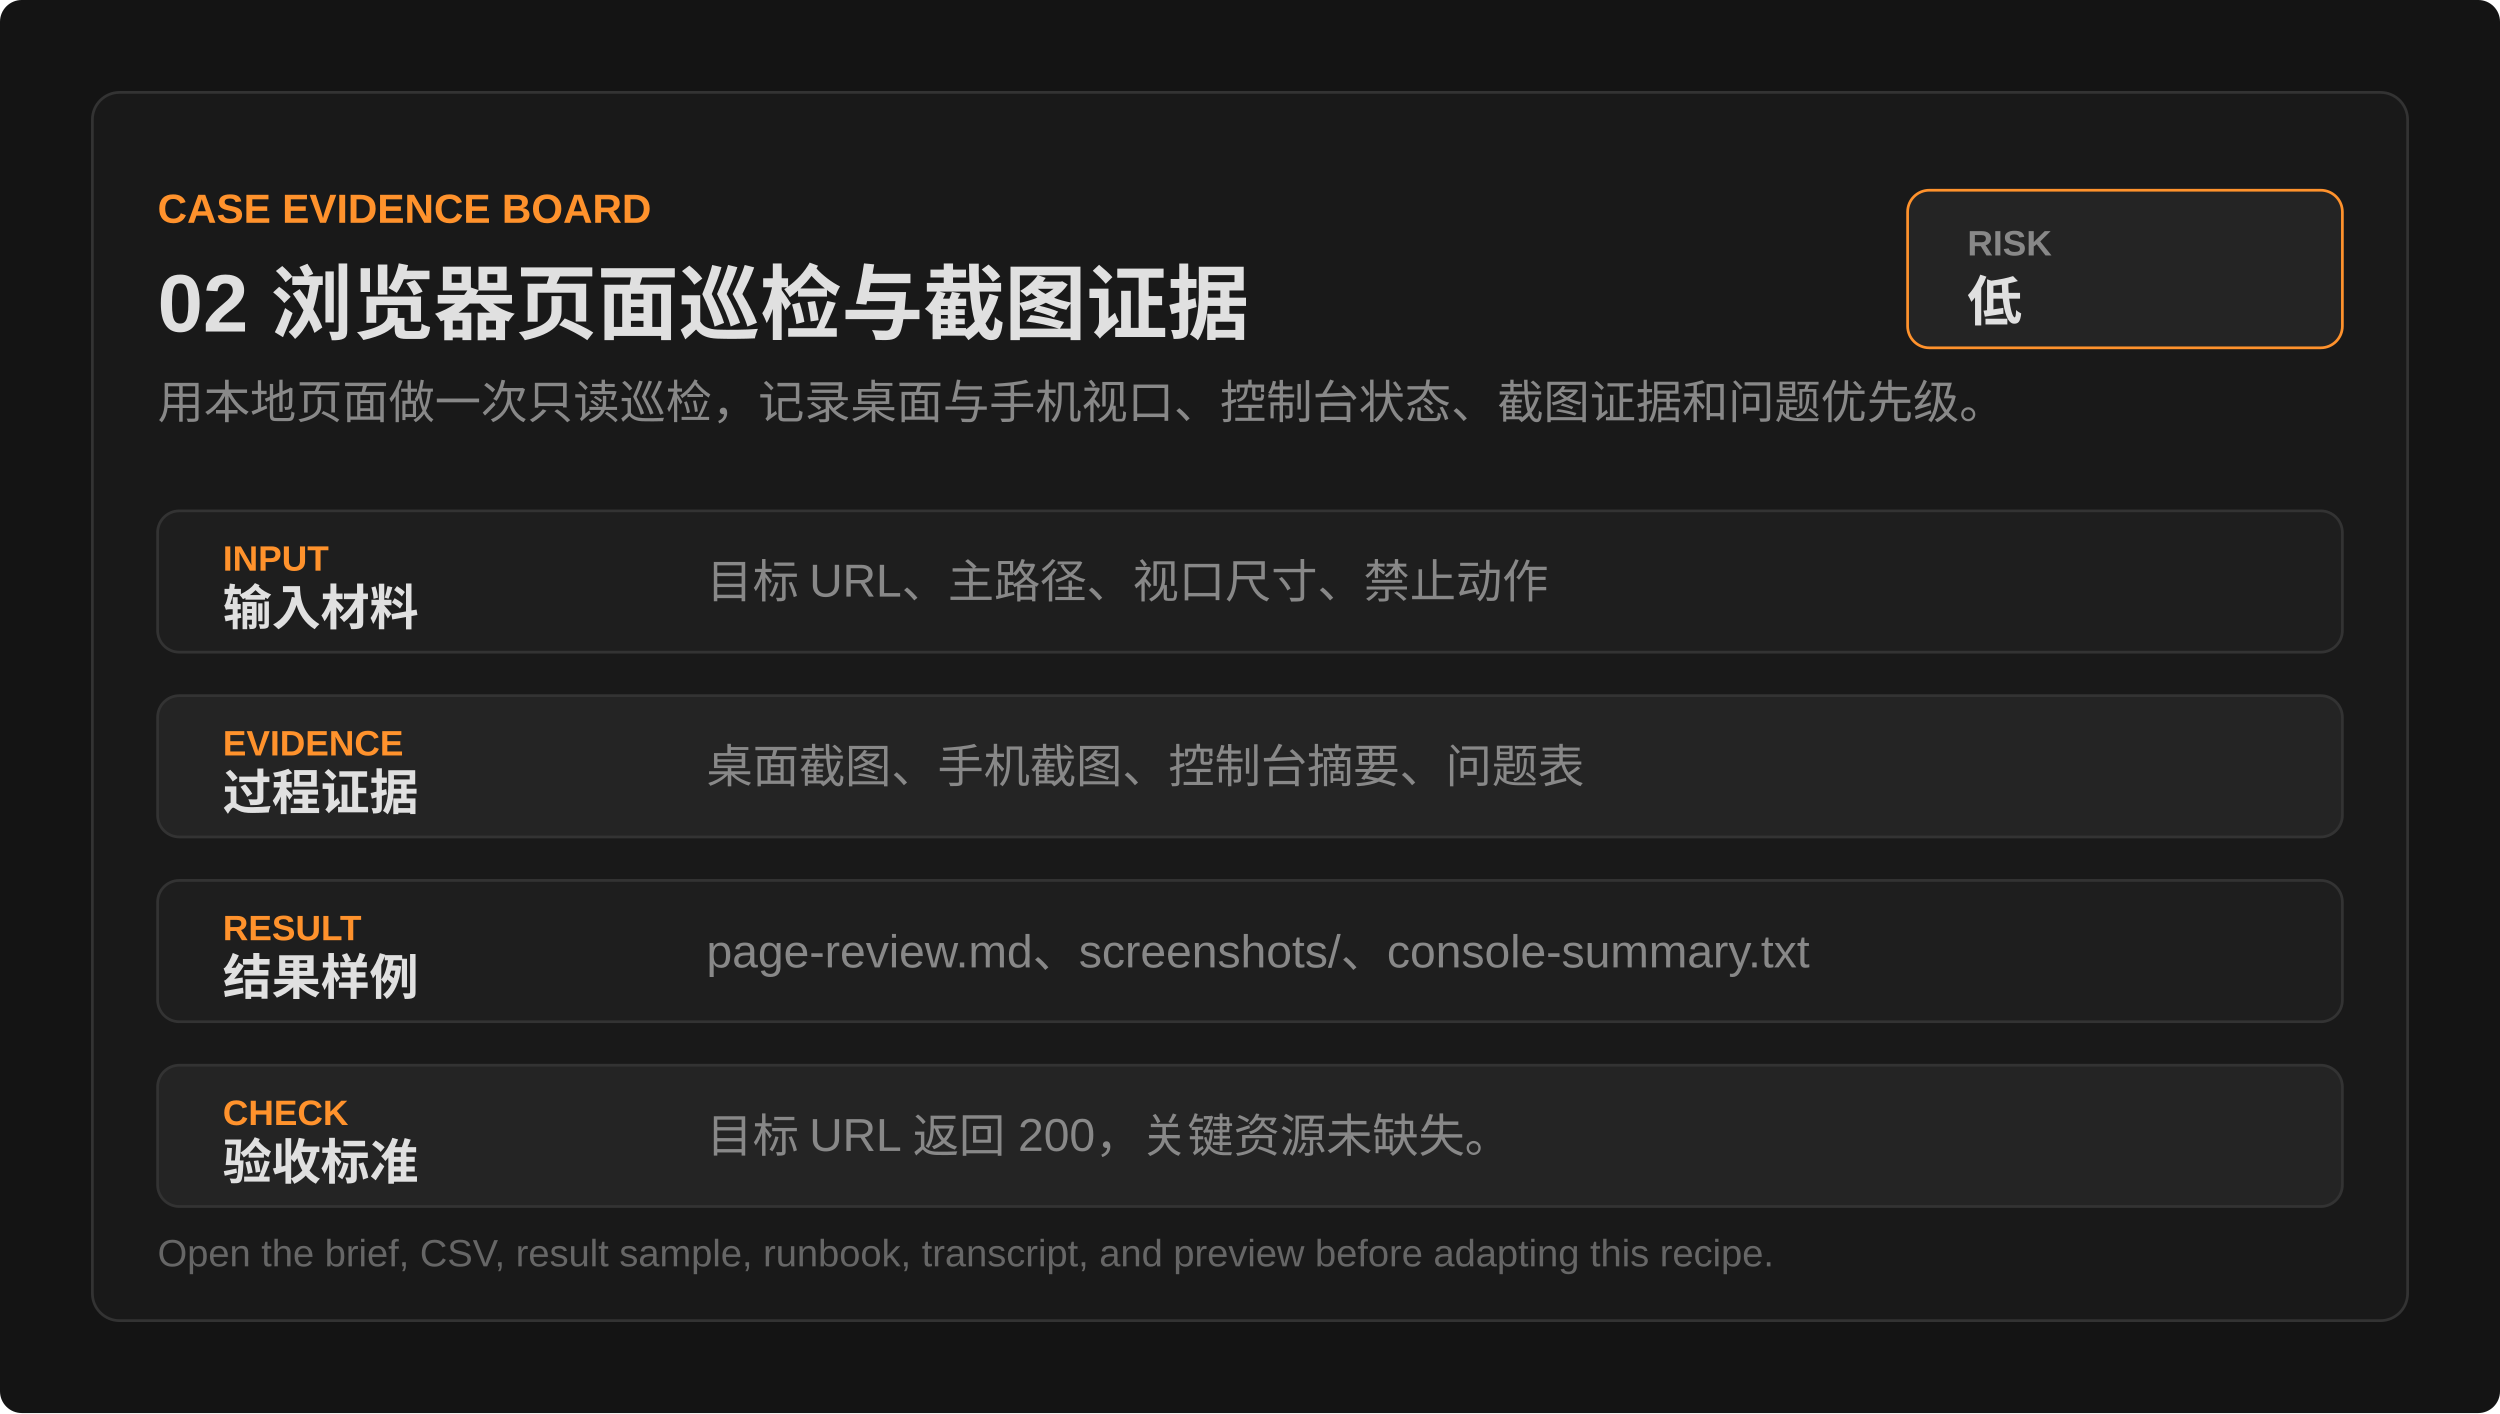
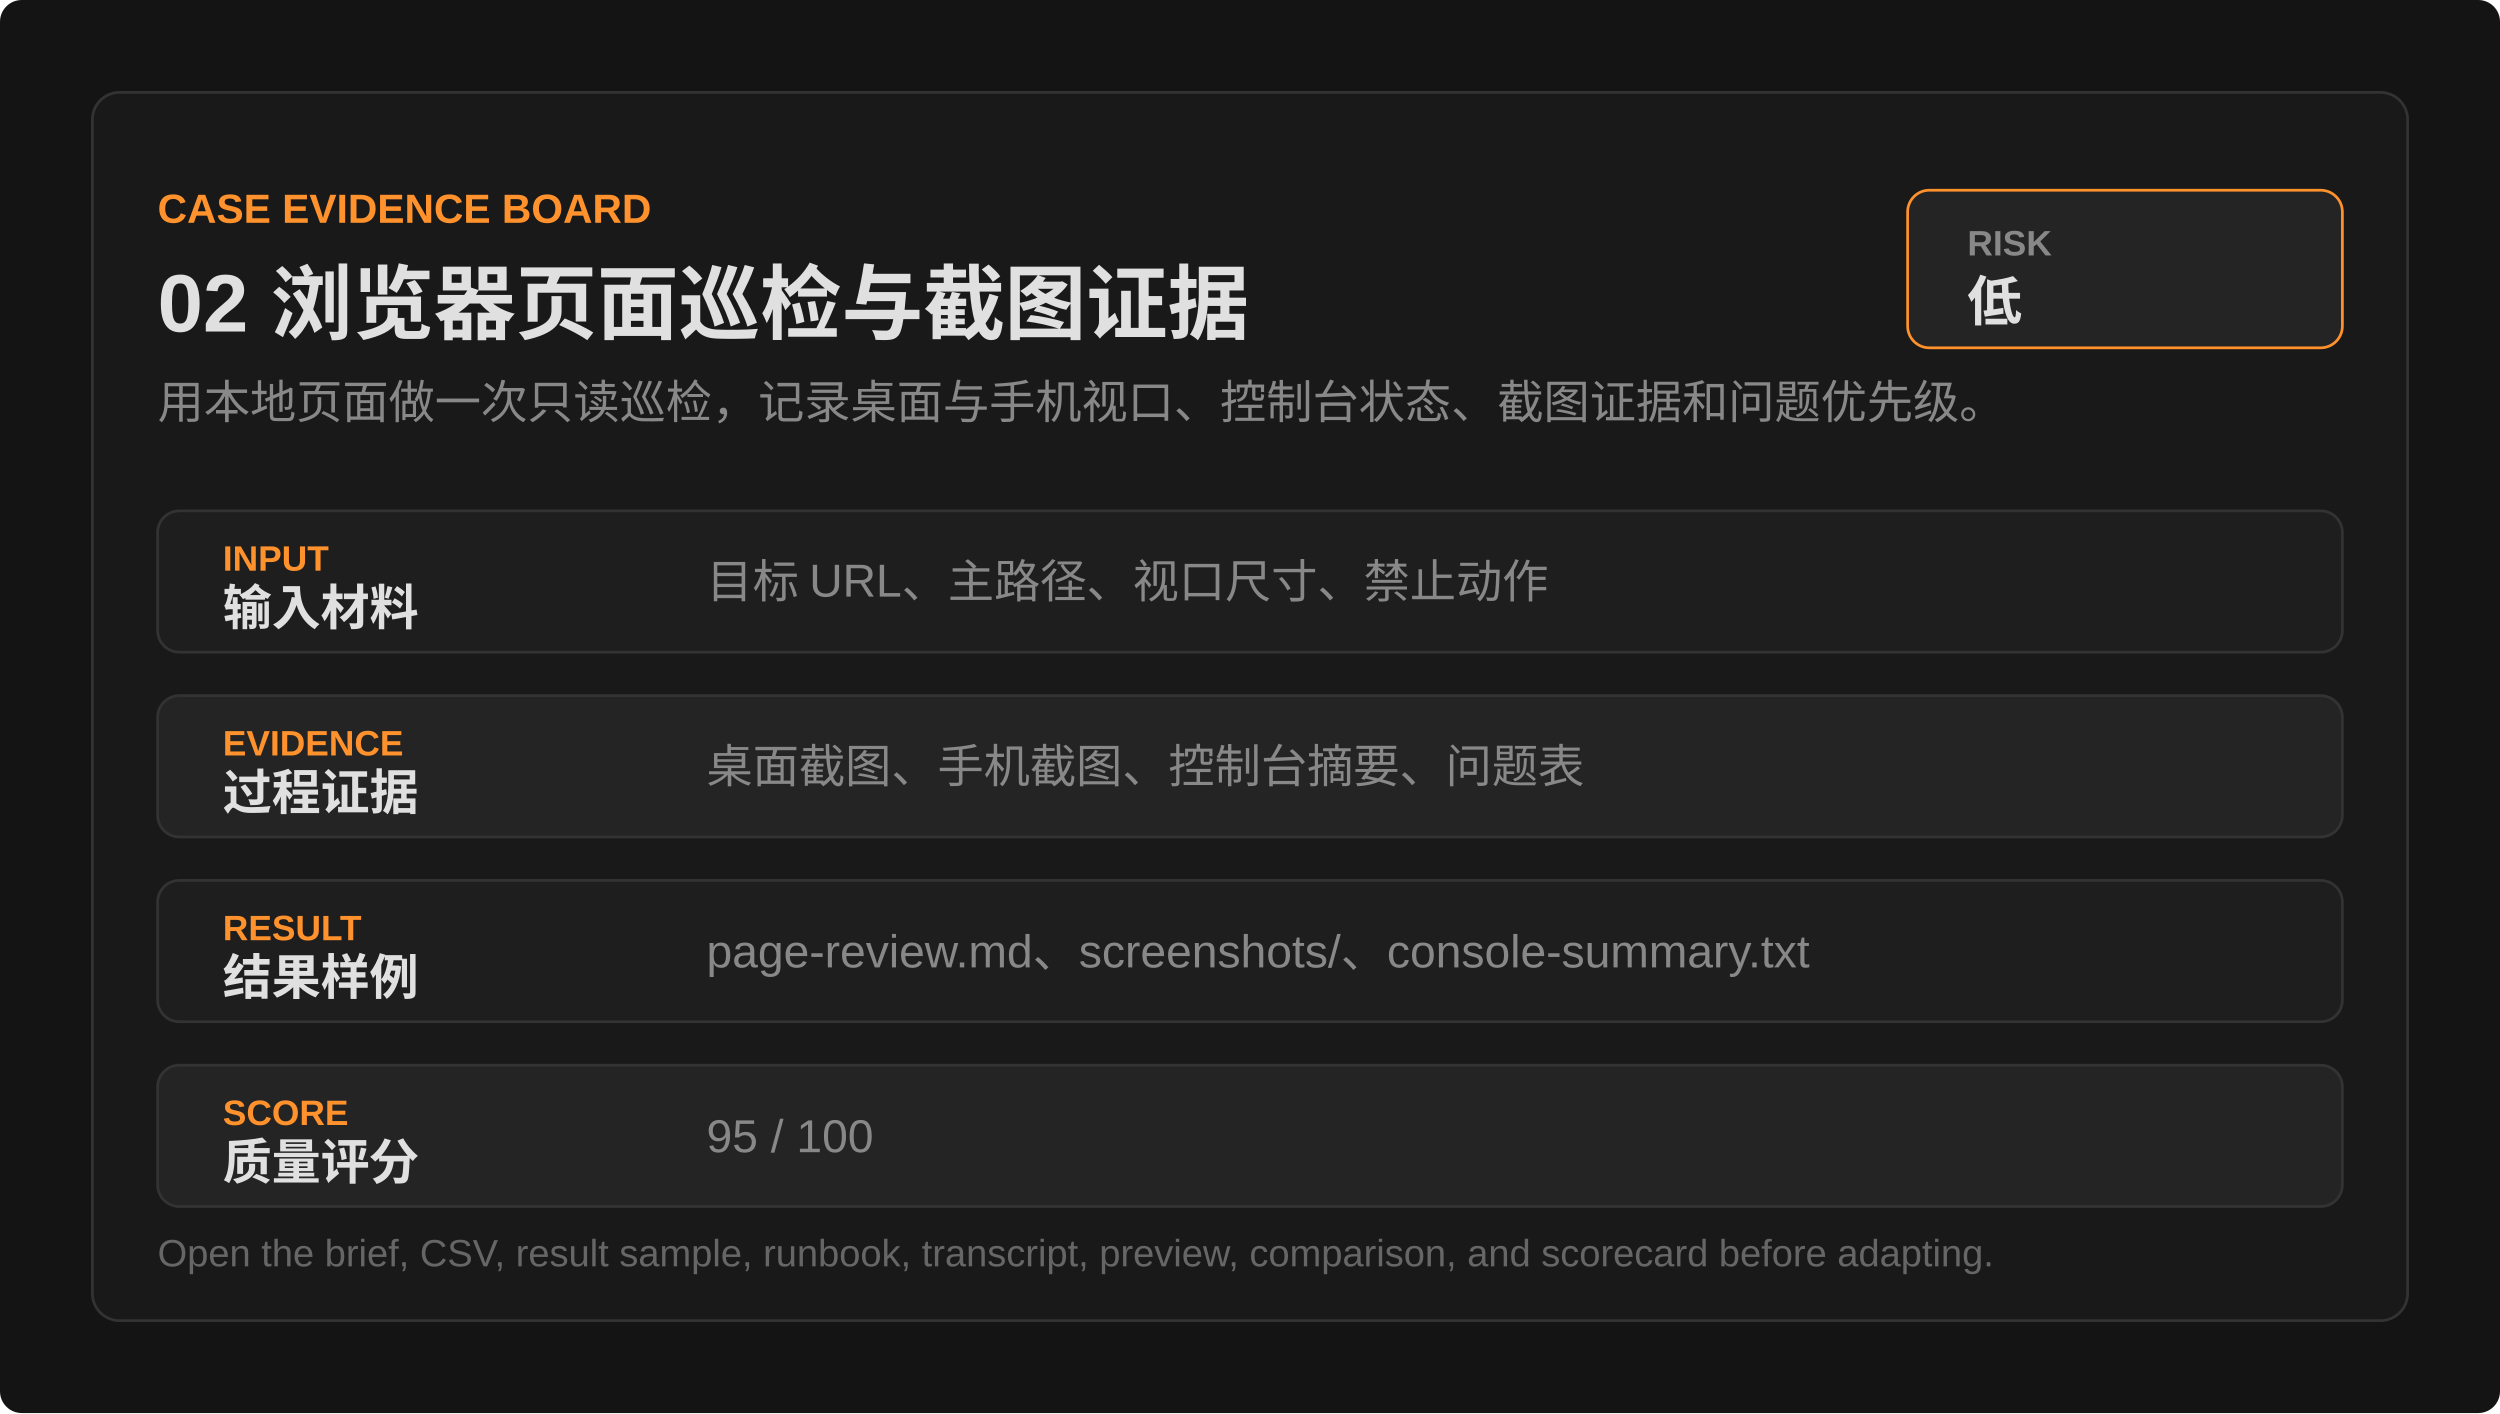
<svg xmlns="http://www.w3.org/2000/svg" viewBox="0 0 920 520" role="img" aria-labelledby="title desc">
  <rect width="920" height="520" rx="8" fill="#141414" />
  <rect x="34" y="34" width="852" height="452" rx="10" fill="#191919" stroke="#333" />
  <text x="58" y="82" fill="#ff922c" font-family="Arial" font-size="15" font-weight="800">CASE EVIDENCE BOARD</text>
  <text x="58" y="122" fill="#e0e0e0" font-family="Arial" font-size="30" font-weight="900">02 浏览器页面巡检与截图证据</text>
  <text x="58" y="154" fill="#888" font-family="Arial" font-size="17">用本地页面做一次只读巡检，记录桌面与手机视口、控制台状态、截图证据和问题优先级。</text>
  <rect x="702" y="70" width="160" height="58" rx="8" fill="#242424" stroke="#ff922c" />
  <text x="724" y="94" fill="#888" font-family="Arial" font-size="13" font-weight="800">RISK</text>
  <text x="724" y="118" fill="#e0e0e0" font-family="Arial" font-size="20" font-weight="900">低</text>
  <g>
    <rect x="58" y="188" width="804" height="52" rx="8" fill="#1e1e1e" stroke="#333" />
    <text x="82" y="210" fill="#ff922c" font-family="Arial" font-size="13" font-weight="800">INPUT</text>
    <text x="82" y="230" fill="#e0e0e0" font-family="Arial" font-size="18" font-weight="800">输入材料</text>
    <text x="260" y="220" fill="#888" font-family="Arial" font-size="17">目标 URL、主路径、视口尺寸、禁止动作</text>
  </g>
  <g>
    <rect x="58" y="256" width="804" height="52" rx="8" fill="#242424" stroke="#333" />
    <text x="82" y="278" fill="#ff922c" font-family="Arial" font-size="13" font-weight="800">EVIDENCE</text>
    <text x="82" y="298" fill="#e0e0e0" font-family="Arial" font-size="18" font-weight="800">过程证据</text>
    <text x="260" y="288" fill="#888" font-family="Arial" font-size="17">桌面截图、手机截图、控制台摘要、问题表</text>
  </g>
  <g>
    <rect x="58" y="324" width="804" height="52" rx="8" fill="#1e1e1e" stroke="#333" />
    <text x="82" y="346" fill="#ff922c" font-family="Arial" font-size="13" font-weight="800">RESULT</text>
    <text x="82" y="366" fill="#e0e0e0" font-family="Arial" font-size="18" font-weight="800">结果样例</text>
    <text x="260" y="356" fill="#888" font-family="Arial" font-size="17">page-review.md、screenshots/、console-summary.txt</text>
  </g>
  <g>
    <rect x="58" y="392" width="804" height="52" rx="8" fill="#242424" stroke="#333" />
-     <text x="82" y="414" fill="#ff922c" font-family="Arial" font-size="13" font-weight="800">CHECK</text>
-     <text x="82" y="434" fill="#e0e0e0" font-family="Arial" font-size="18" font-weight="800">验收标准</text>
-     <text x="260" y="424" fill="#888" font-family="Arial" font-size="17">目标 URL 返回 200，关键资源未缺失。</text>
+     <text x="82" y="414" fill="#ff922c" font-family="Arial" font-size="13" font-weight="800">SCORE</text>
+     <text x="82" y="434" fill="#e0e0e0" font-family="Arial" font-size="18" font-weight="800">质量评分</text>
+     <text x="260" y="424" fill="#888" font-family="Arial" font-size="17">95 / 100</text>
  </g>
-   <text x="58" y="466" fill="#666" font-family="Arial" font-size="14">Open the brief, CSV, result sample, runbook, transcript, and preview before adapting this recipe.</text>
+   <text x="58" y="466" fill="#666" font-family="Arial" font-size="14">Open the brief, CSV, result sample, runbook, transcript, preview, comparison, and scorecard before adapting.</text>
</svg>
